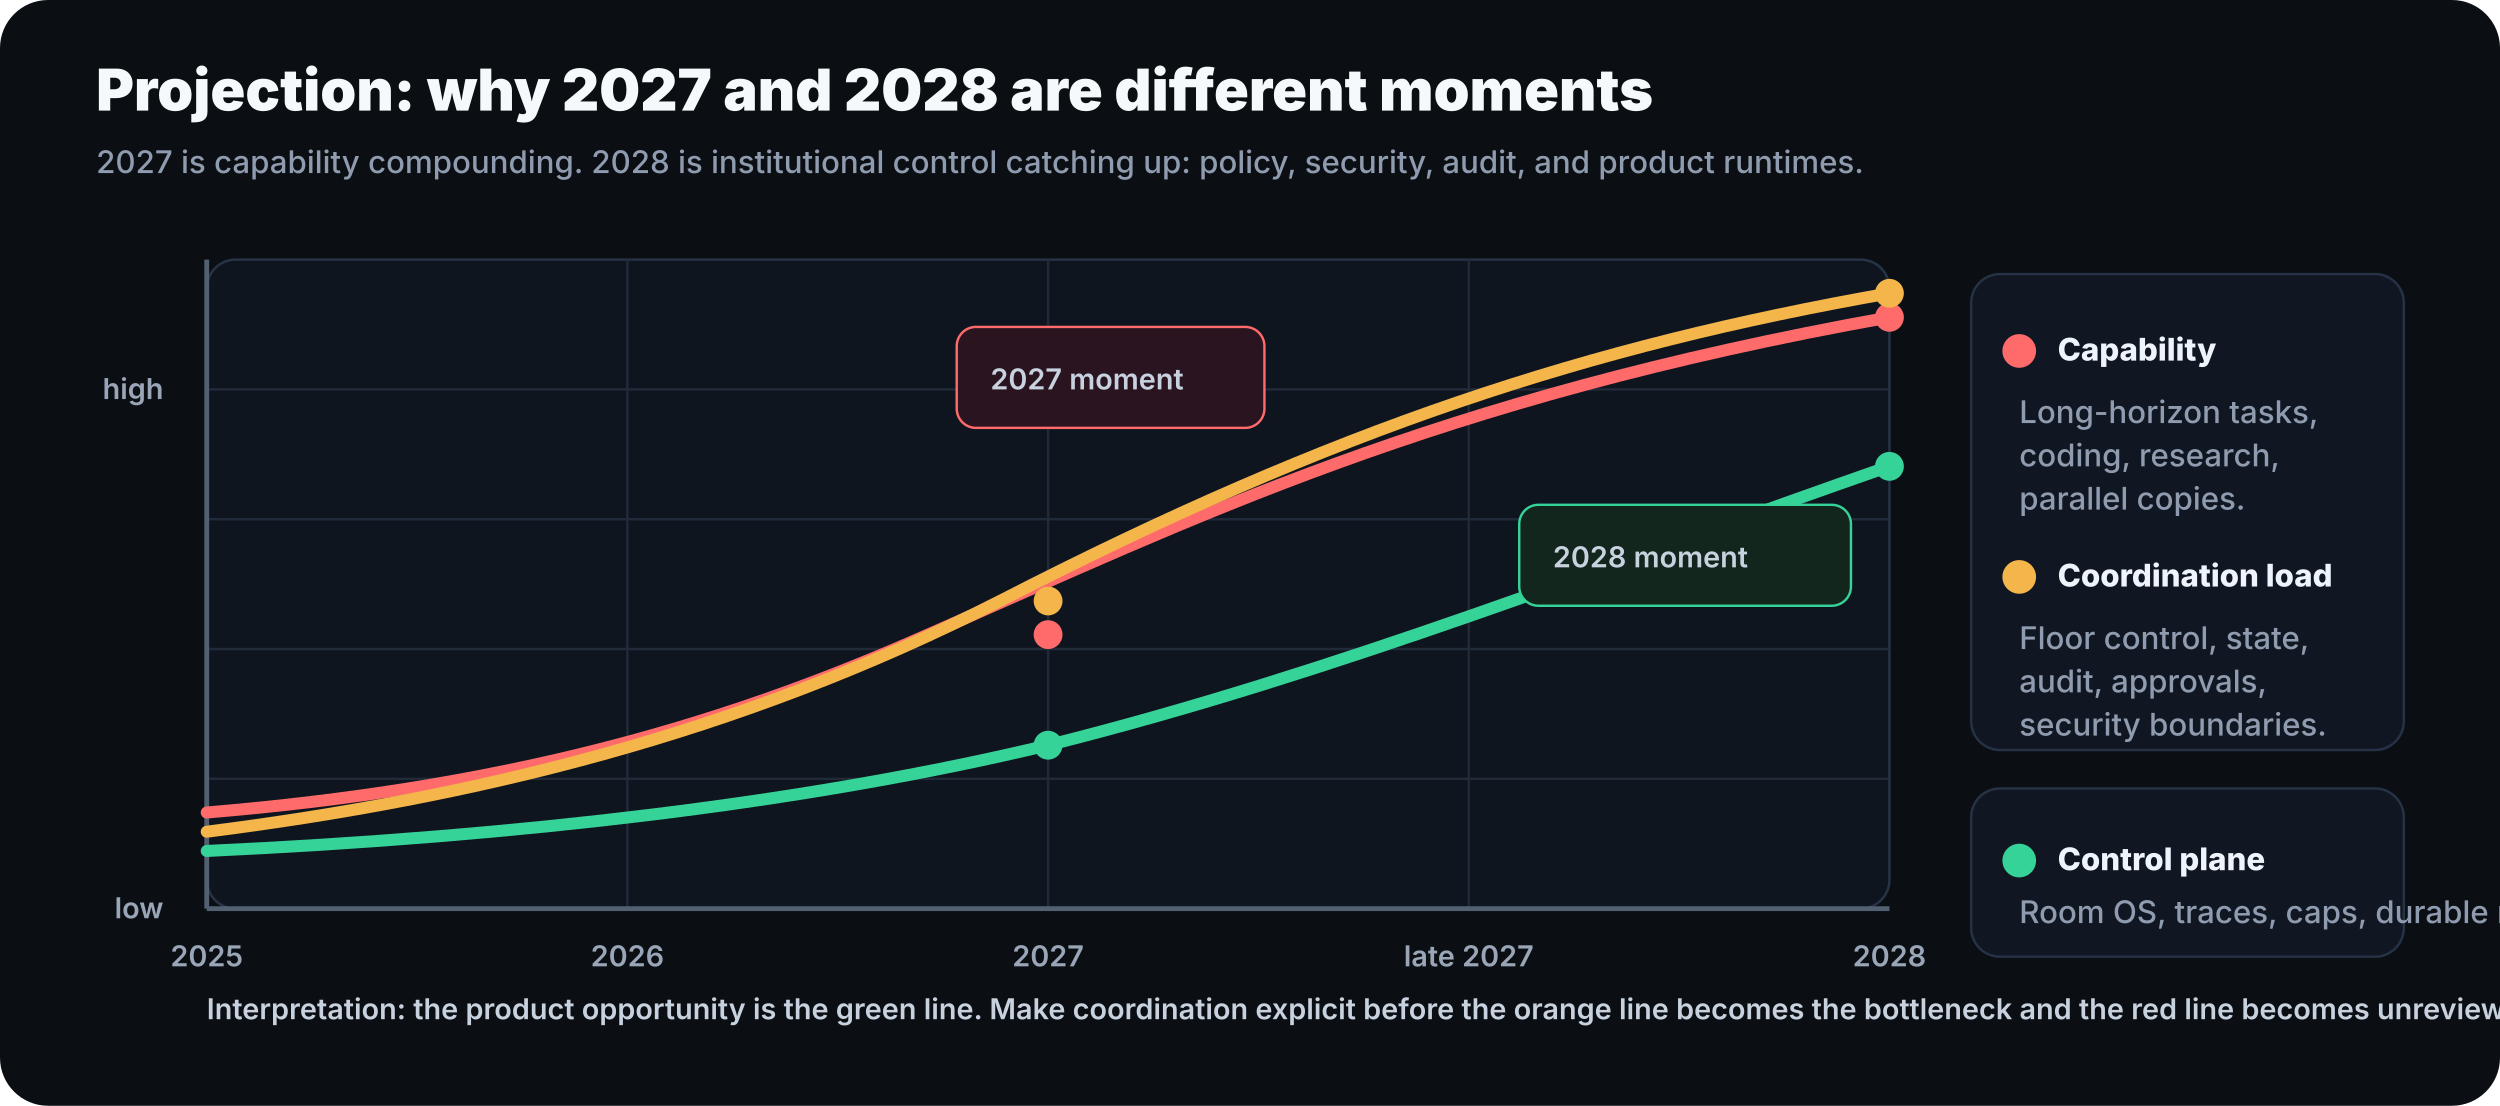
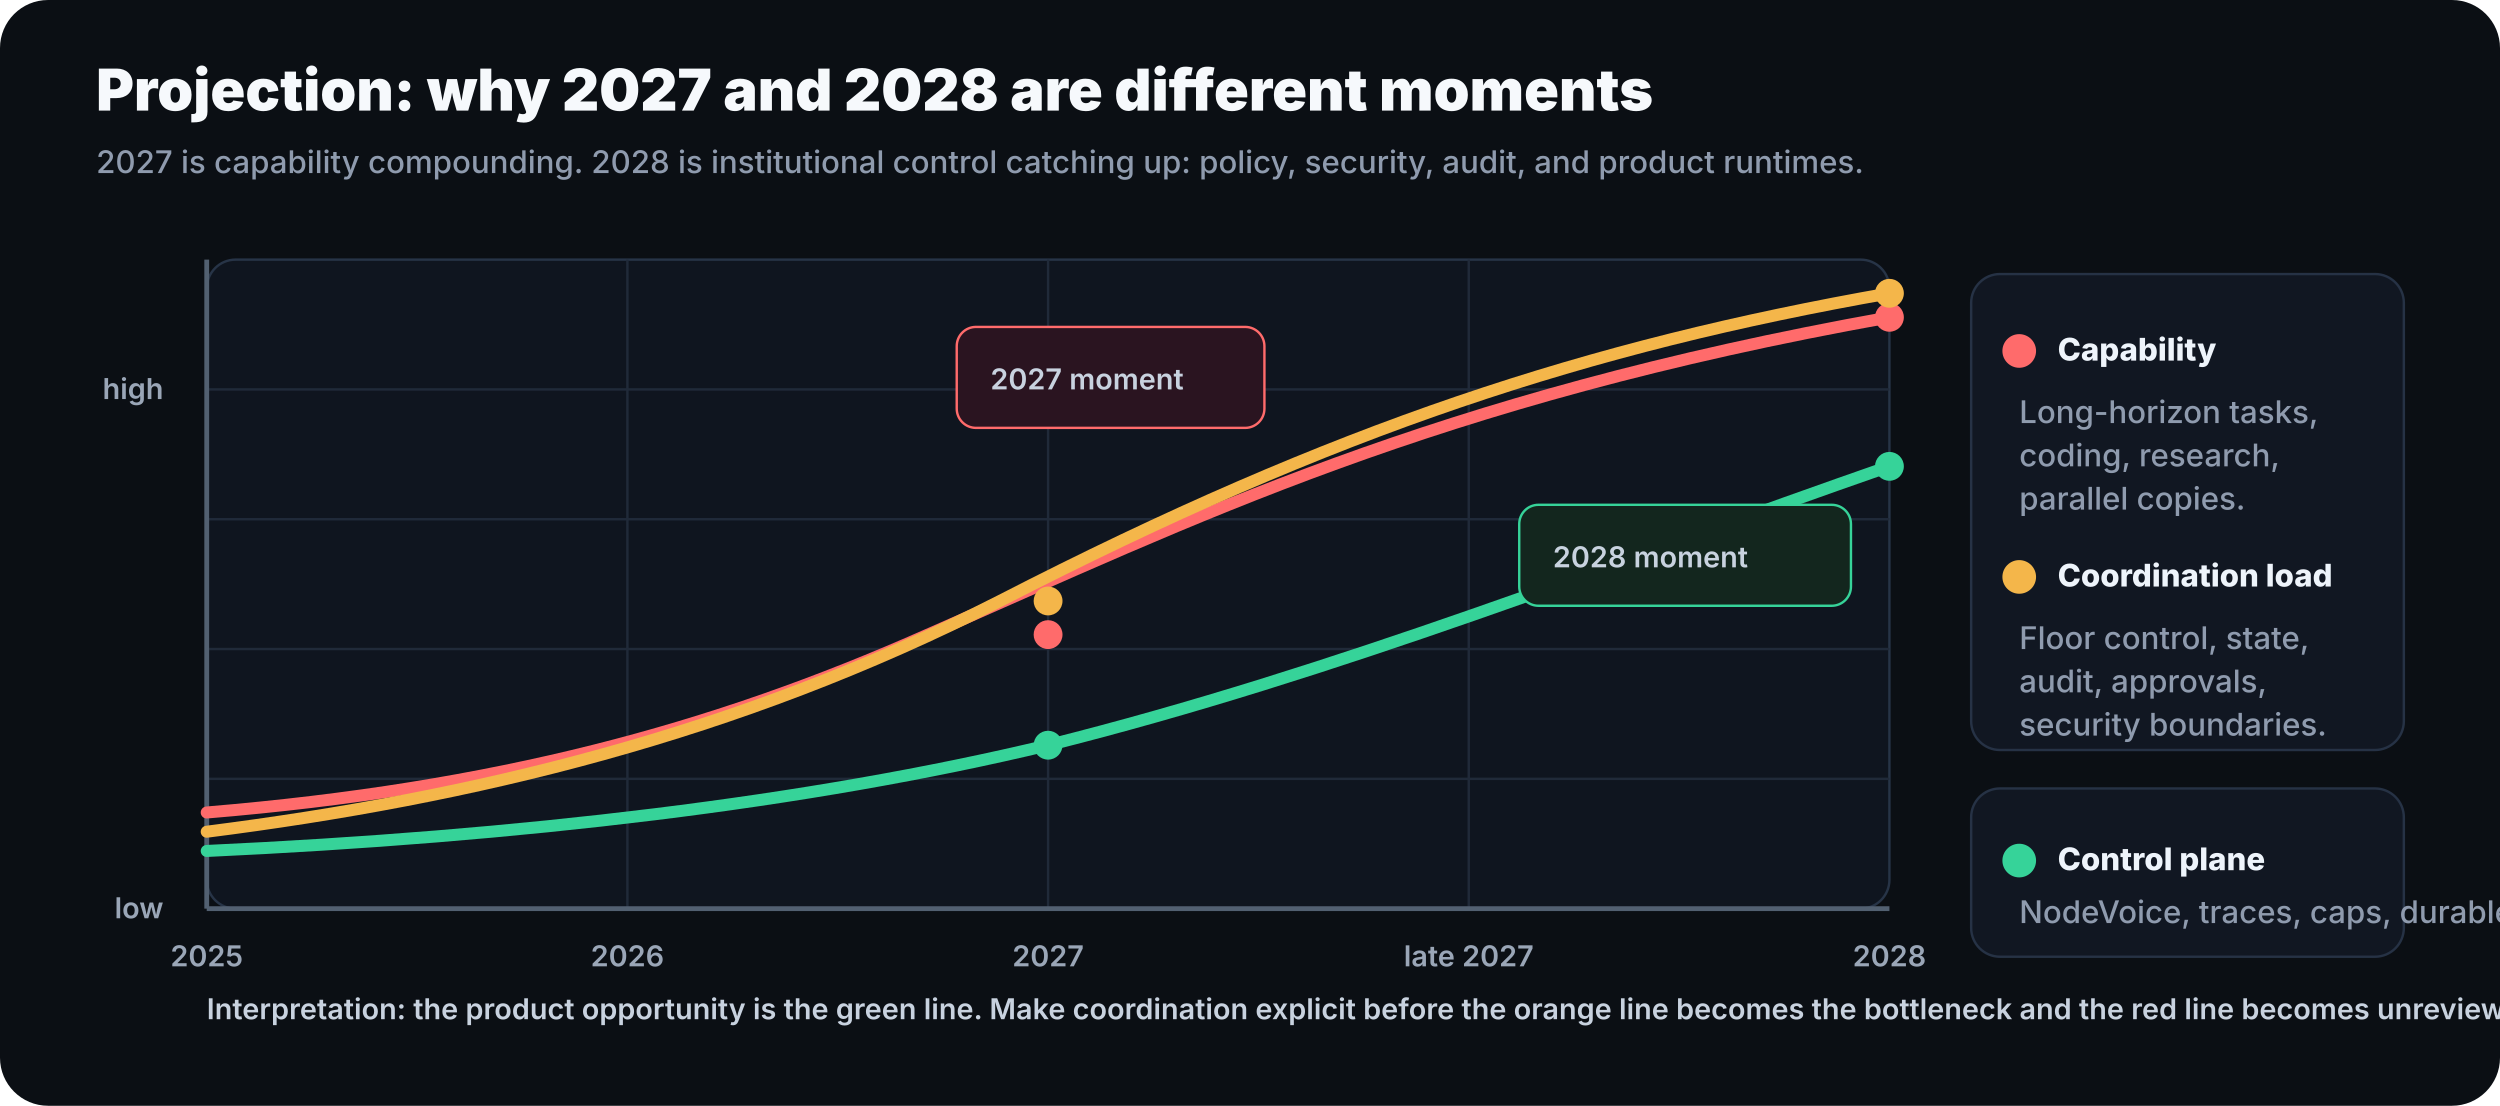
<svg xmlns="http://www.w3.org/2000/svg" viewBox="0 0 1040 460" width="1040" height="460" role="img" aria-labelledby="title desc">
  <style>
    .bg { fill: #0b0f14; }
    .grid { stroke: #202a39; stroke-width: 1; }
    .axis { stroke: #526071; stroke-width: 2; }
    .title { fill: #f6f9fc; font: 850 24px Inter, system-ui, sans-serif; }
    .muted { fill: #8f9bae; font: 500 13px Inter, system-ui, sans-serif; }
    .tick { fill: #9aa6b7; font: 600 12px Inter, system-ui, sans-serif; }
    .label { fill: #eef4fb; font: 800 13px Inter, system-ui, sans-serif; }
    .note { fill: #c8d2df; font: 600 12px Inter, system-ui, sans-serif; }
    .card { fill: #111722; stroke: #263245; stroke-width: 1; }
  </style>
  <rect class="bg" width="1040" height="460" rx="20" />
  <text class="title" x="40" y="46">Projection: why 2027 and 2028 are different moments</text>
  <text class="muted" x="40" y="72">2027 is capability compounding. 2028 is institutional control catching up: policy, security, audit, and product runtimes.</text>
  <g transform="translate(86 108)">
    <rect x="0" y="0" width="700" height="270" rx="12" fill="#0f151f" stroke="#273447" />
    <line class="grid" x1="0" y1="216" x2="700" y2="216" />
    <line class="grid" x1="0" y1="162" x2="700" y2="162" />
    <line class="grid" x1="0" y1="108" x2="700" y2="108" />
    <line class="grid" x1="0" y1="54" x2="700" y2="54" />
    <line class="grid" x1="175" y1="0" x2="175" y2="270" />
    <line class="grid" x1="350" y1="0" x2="350" y2="270" />
    <line class="grid" x1="525" y1="0" x2="525" y2="270" />
    <line class="axis" x1="0" y1="270" x2="700" y2="270" />
    <line class="axis" x1="0" y1="0" x2="0" y2="270" />
    <path d="M0 230 C120 220 210 196 300 156 C410 108 510 58 700 24" fill="none" stroke="#ff6b6b" stroke-width="5" stroke-linecap="round" />
    <path d="M0 238 C110 224 220 198 330 142 C470 70 575 36 700 14" fill="none" stroke="#f4b64a" stroke-width="5" stroke-linecap="round" />
    <path d="M0 246 C130 240 250 226 350 202 C470 172 585 126 700 86" fill="none" stroke="#36d399" stroke-width="5" stroke-linecap="round" />
    <circle cx="350" cy="156" r="6" fill="#ff6b6b" />
    <circle cx="350" cy="142" r="6" fill="#f4b64a" />
    <circle cx="350" cy="202" r="6" fill="#36d399" />
    <rect x="312" y="28" width="128" height="42" rx="8" fill="#2a1420" stroke="#ff6b6b" />
    <text class="note" x="326" y="54">2027 moment</text>
    <circle cx="700" cy="24" r="6" fill="#ff6b6b" />
    <circle cx="700" cy="14" r="6" fill="#f4b64a" />
    <circle cx="700" cy="86" r="6" fill="#36d399" />
    <rect x="546" y="102" width="138" height="42" rx="8" fill="#13261e" stroke="#36d399" />
    <text class="note" x="560" y="128">2028 moment</text>
    <text class="tick" x="0" y="294" text-anchor="middle">2025</text>
    <text class="tick" x="175" y="294" text-anchor="middle">2026</text>
    <text class="tick" x="350" y="294" text-anchor="middle">2027</text>
    <text class="tick" x="525" y="294" text-anchor="middle">late 2027</text>
    <text class="tick" x="700" y="294" text-anchor="middle">2028</text>
    <text class="tick" x="-18" y="274" text-anchor="end">low</text>
    <text class="tick" x="-18" y="58" text-anchor="end">high</text>
  </g>
  <g transform="translate(820 114)">
    <rect class="card" x="0" y="0" width="180" height="198" rx="12" />
    <circle cx="20" cy="32" r="7" fill="#ff6b6b" />
    <text class="label" x="36" y="36">Capability</text>
    <text class="muted" x="20" y="62">Long-horizon tasks,</text>
    <text class="muted" x="20" y="80">coding, research,</text>
    <text class="muted" x="20" y="98">parallel copies.</text>
    <circle cx="20" cy="126" r="7" fill="#f4b64a" />
    <text class="label" x="36" y="130">Coordination load</text>
    <text class="muted" x="20" y="156">Floor control, state,</text>
    <text class="muted" x="20" y="174">audit, approvals,</text>
    <text class="muted" x="20" y="192">security boundaries.</text>
  </g>
  <g transform="translate(820 328)">
    <rect class="card" x="0" y="0" width="180" height="70" rx="12" />
    <circle cx="20" cy="30" r="7" fill="#36d399" />
    <text class="label" x="36" y="34">Control plane</text>
-     <text class="muted" x="20" y="56">Room OS, traces, caps, durable reducers.</text>
+     <text class="muted" x="20" y="56">NodeVoice, traces, caps, durable reducers.</text>
  </g>
  <text class="note" x="86" y="424">Interpretation: the product opportunity is the green line. Make coordination explicit before the orange line becomes the bottleneck and the red line becomes unreviewable.</text>
</svg>
